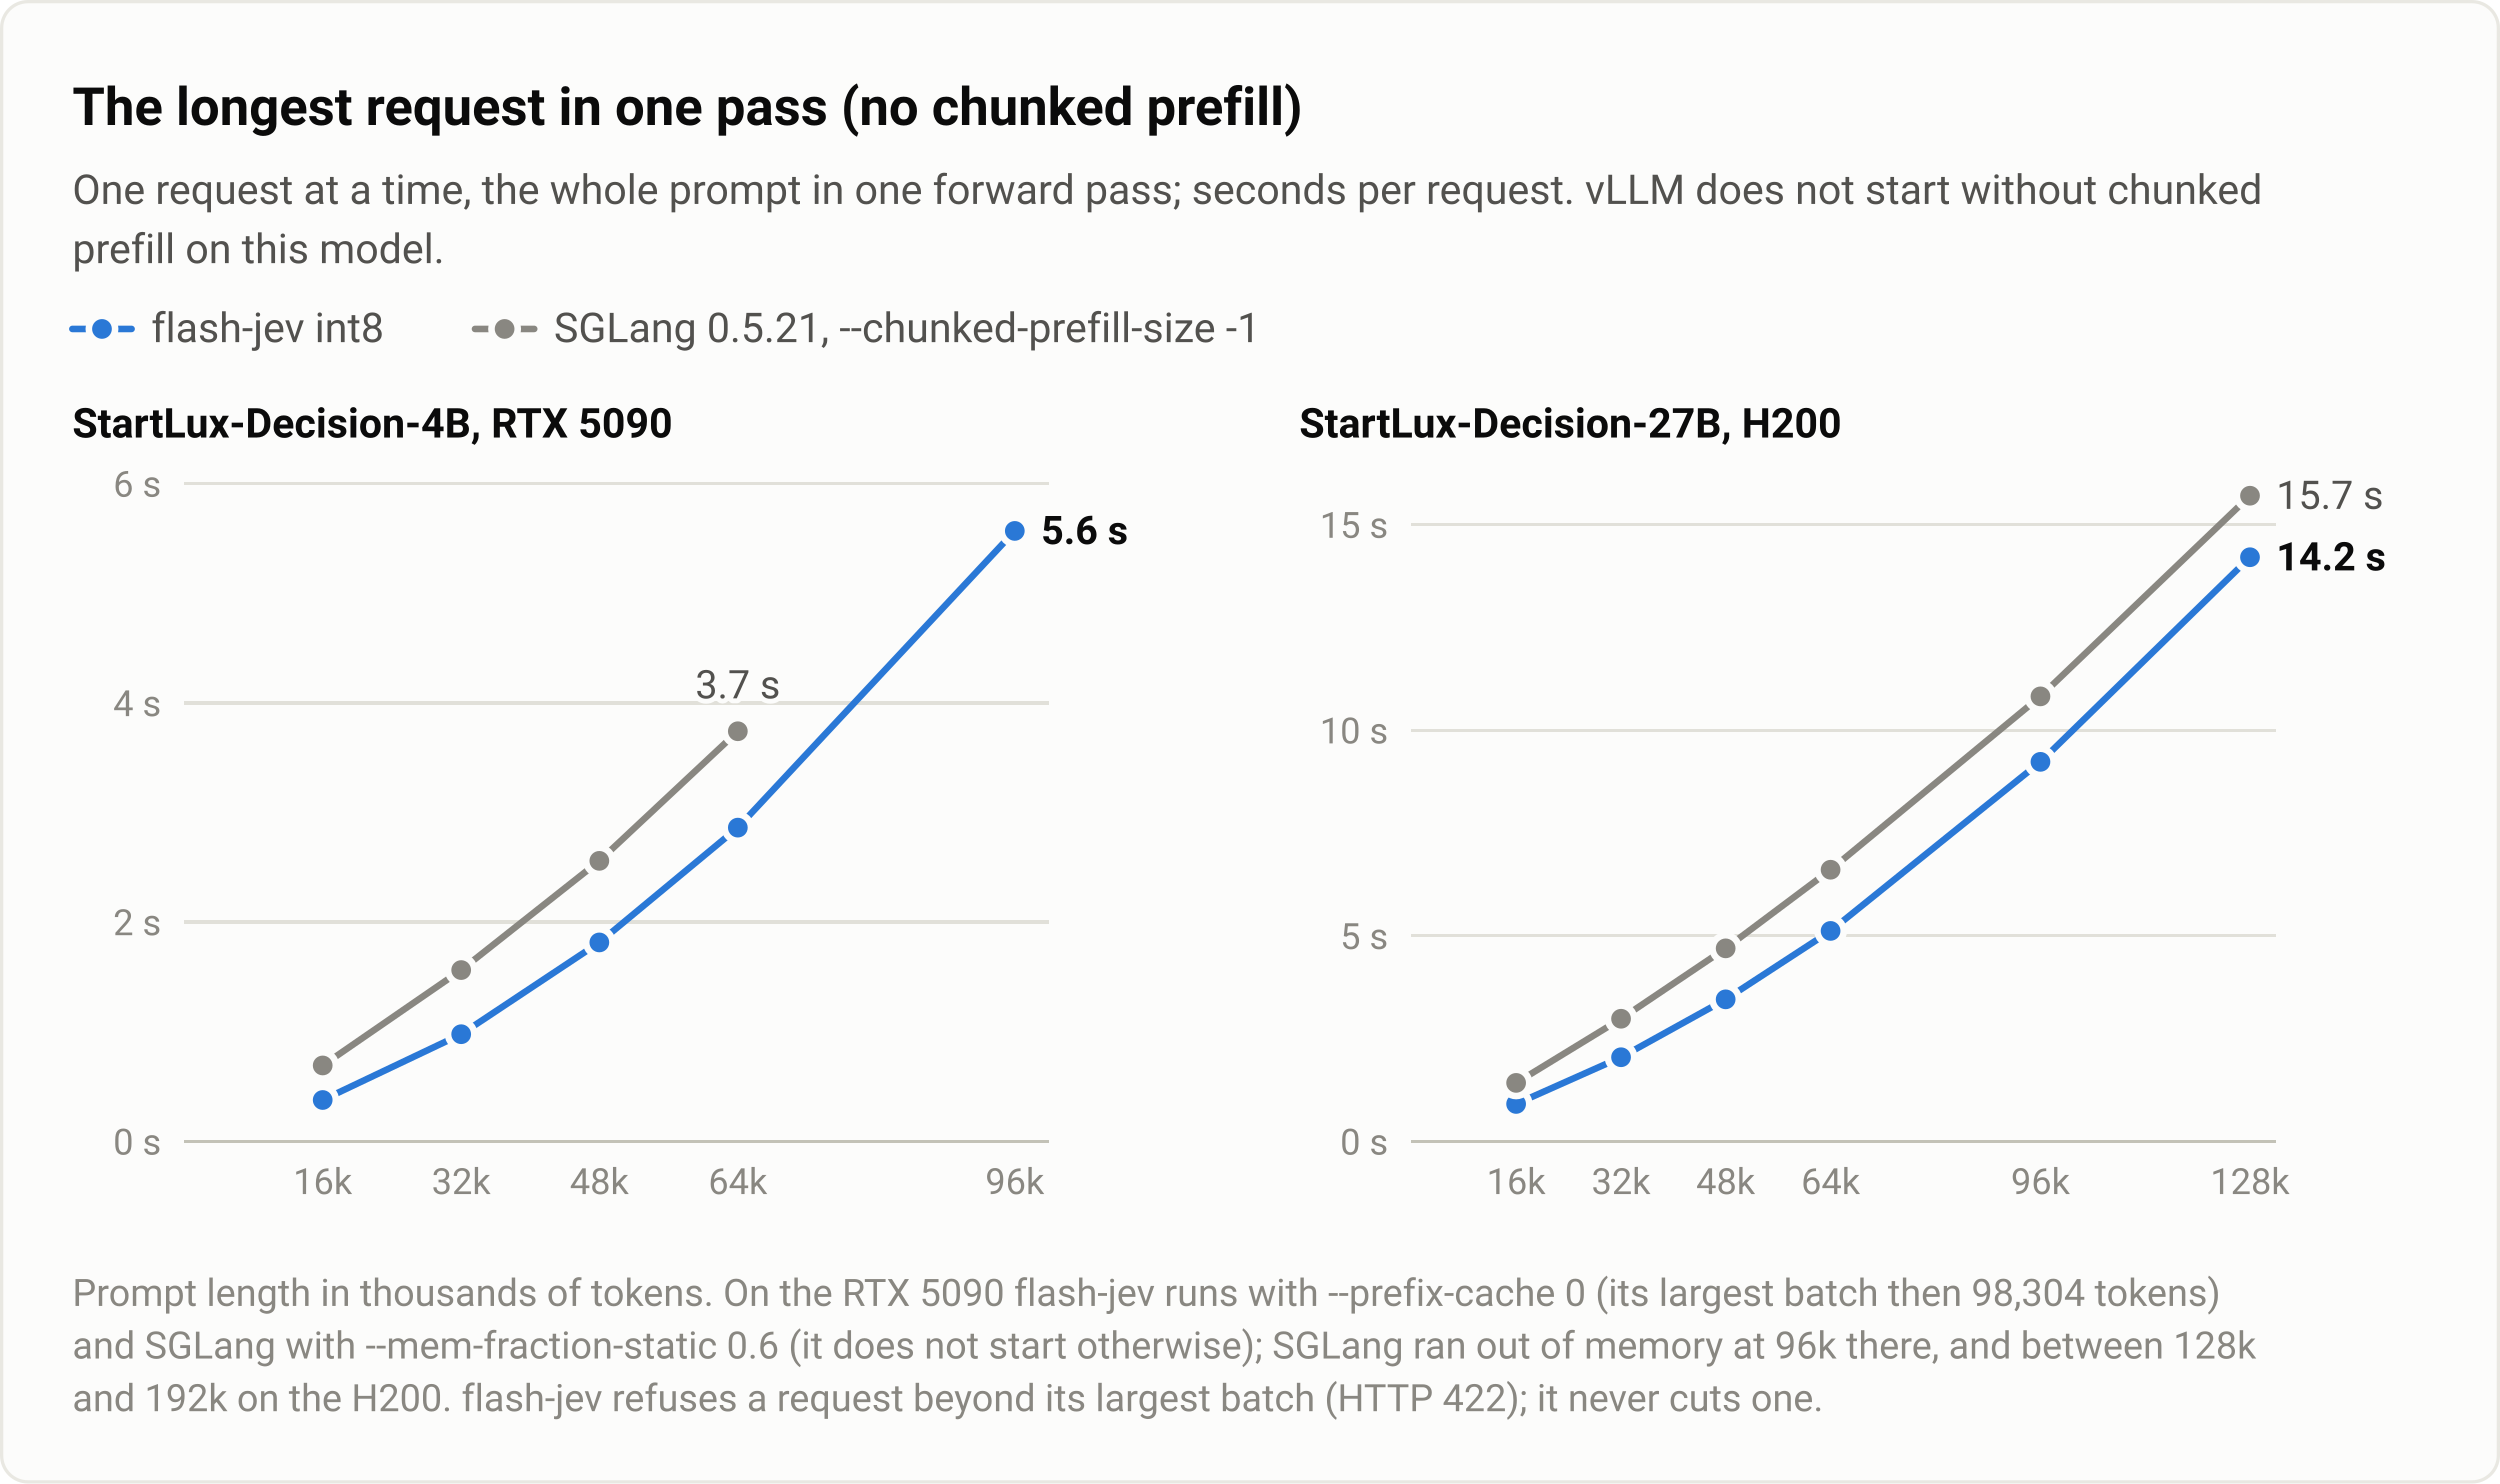
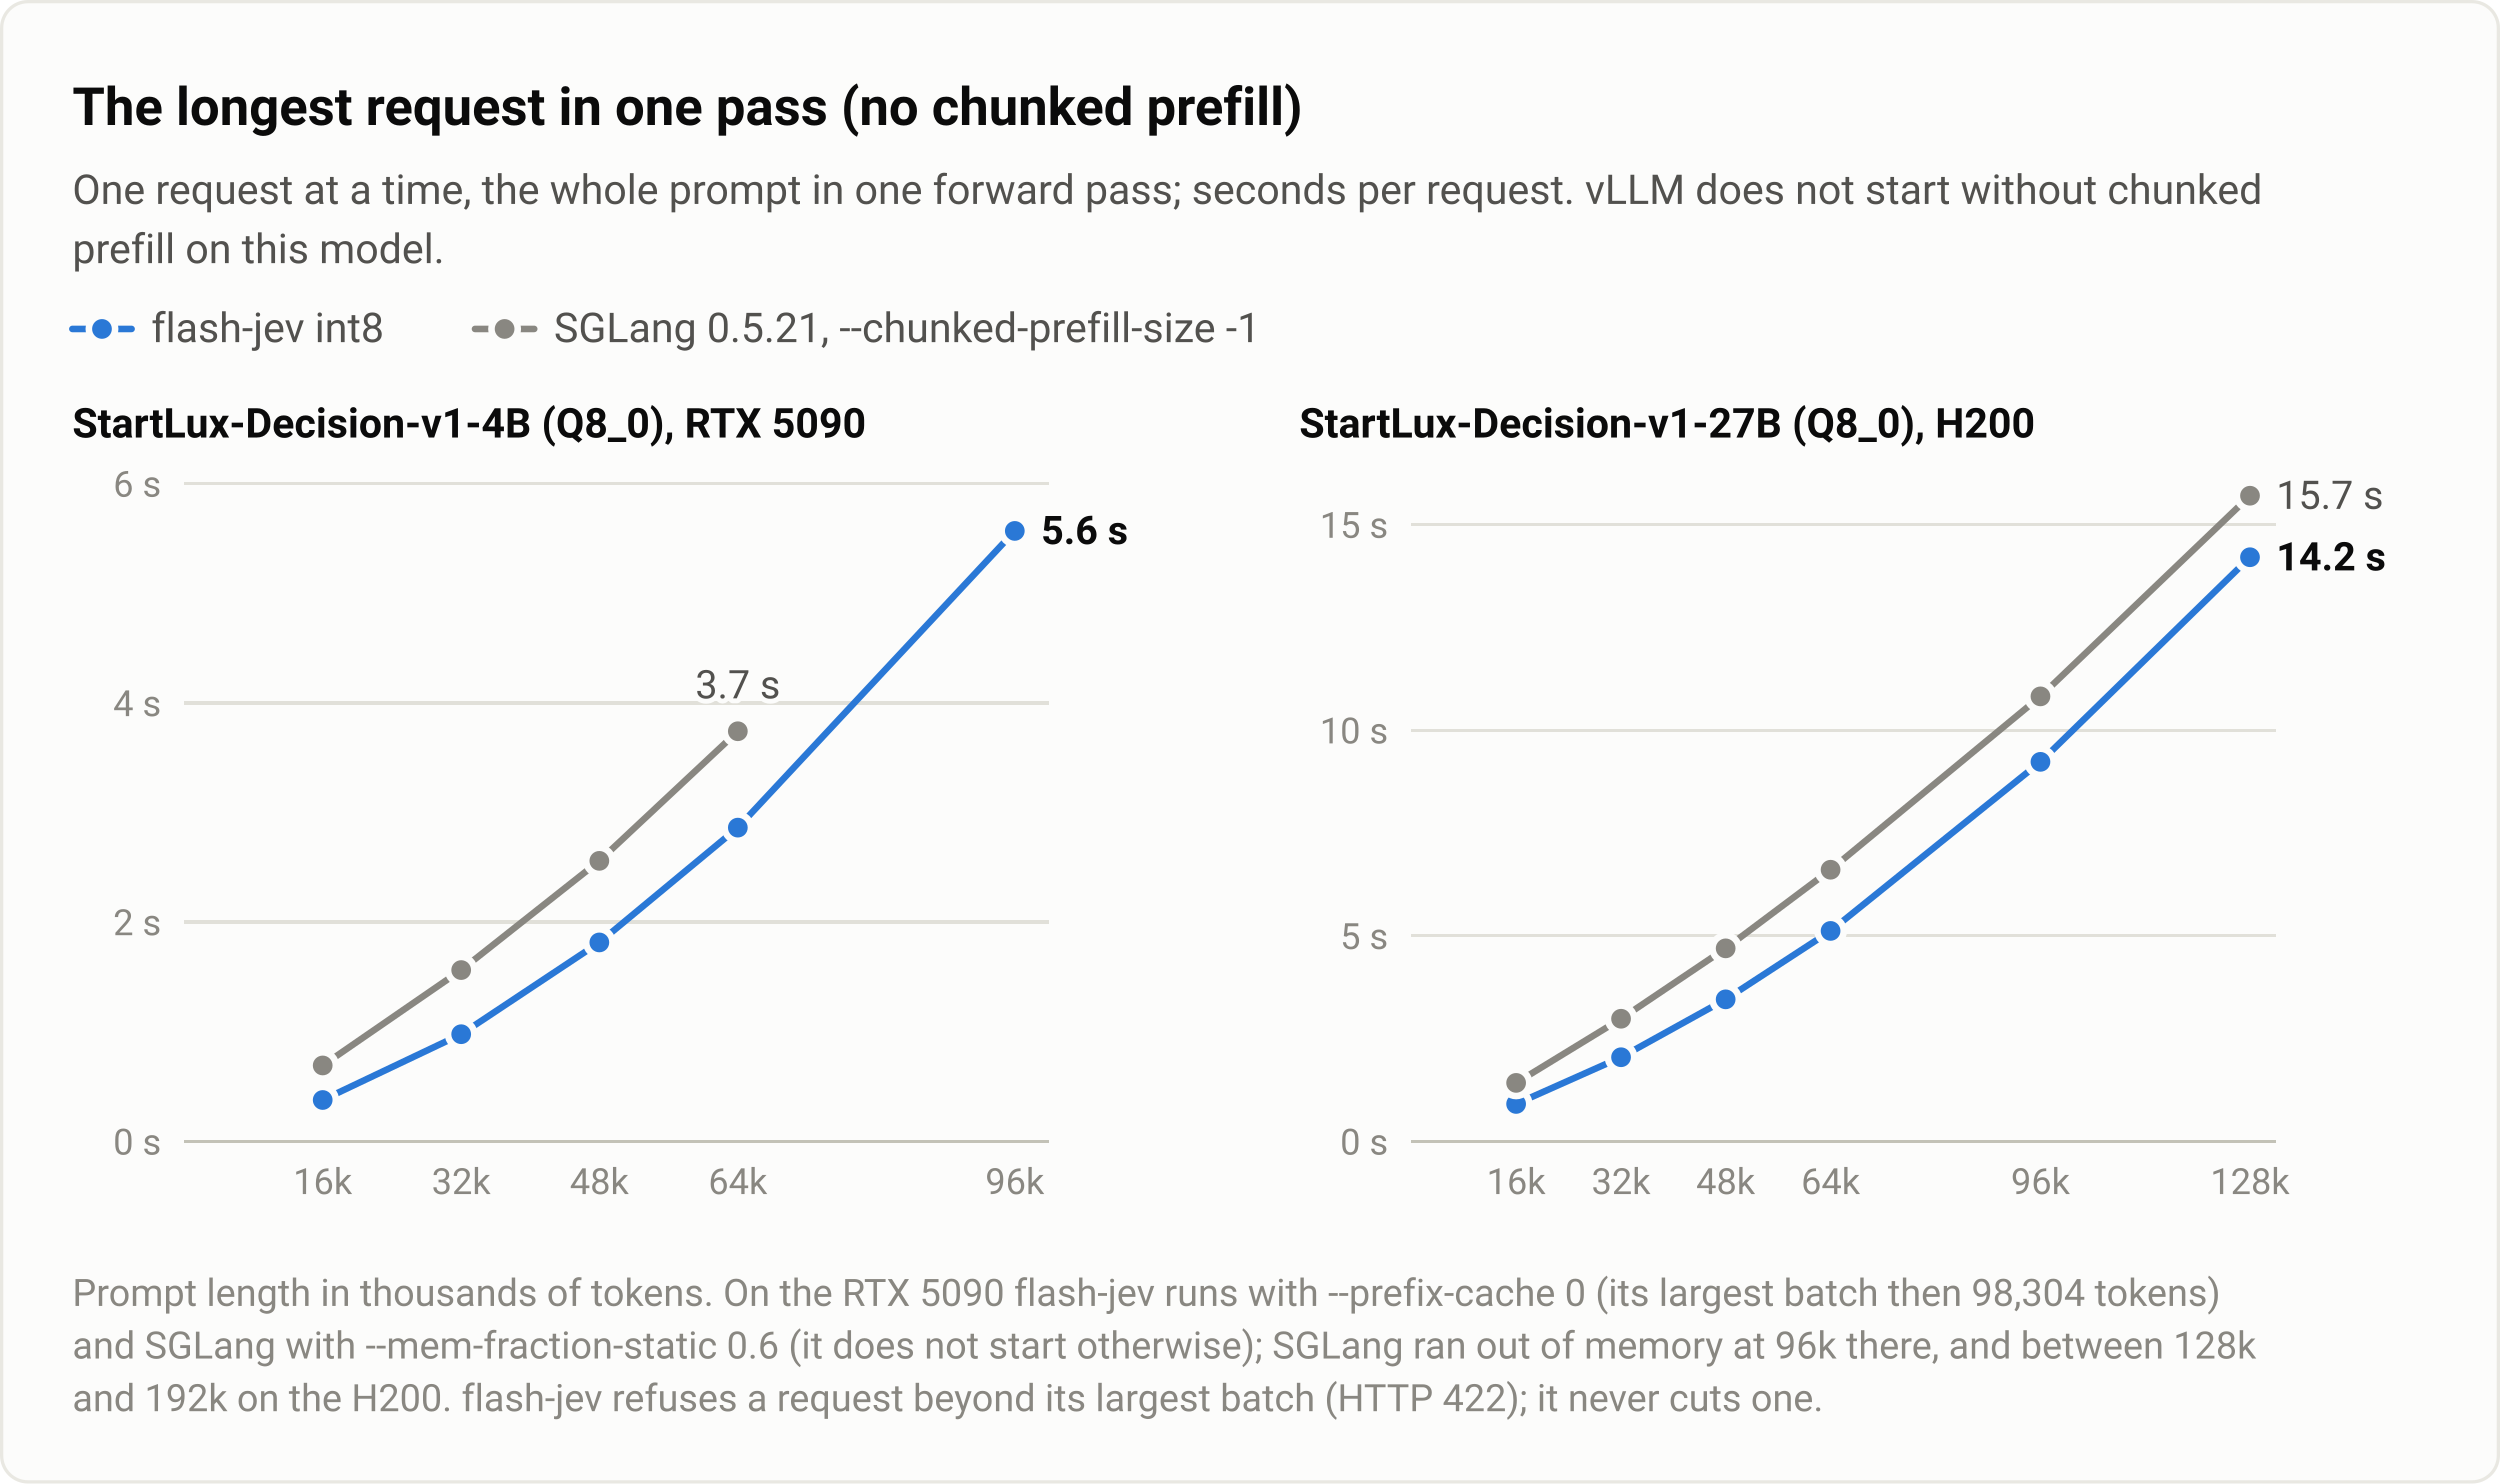
<svg xmlns="http://www.w3.org/2000/svg" width="760" height="451" viewBox="0 0 760 451" role="img" aria-labelledby="title desc" font-family="system-ui, -apple-system, 'Segoe UI', Roboto, 'Helvetica Neue', Arial, sans-serif">
  <rect x="0.5" y="0.5" width="759" height="450" rx="8" fill="#fcfcfb" stroke="#e9e8e2" />
  <text x="22.0" y="38.0" font-size="16" fill="#0b0b0b" text-anchor="start" font-weight="600">The longest request in one pass (no chunked prefill)</text>
  <text x="22.0" y="62.0" font-size="12.5" fill="#52514e" text-anchor="start" font-weight="400">One request at a time, the whole prompt in one forward pass; seconds per request. vLLM does not start without chunked</text>
  <text x="22.0" y="80.0" font-size="12.5" fill="#52514e" text-anchor="start" font-weight="400">prefill on this model.</text>
  <line x1="22.0" y1="100.0" x2="40.0" y2="100.0" stroke="#2a78d6" stroke-width="2" stroke-linecap="round" />
  <circle cx="31.0" cy="100.0" r="4" fill="#2a78d6" stroke="#fcfcfb" stroke-width="2" />
  <text x="46.0" y="104.0" font-size="12.5" fill="#52514e" text-anchor="start" font-weight="400">flash-jev int8</text>
  <line x1="144.4" y1="100.0" x2="162.4" y2="100.0" stroke="#898781" stroke-width="2" stroke-linecap="round" />
  <circle cx="153.4" cy="100.0" r="4" fill="#898781" stroke="#fcfcfb" stroke-width="2" />
  <text x="168.4" y="104.0" font-size="12.5" fill="#52514e" text-anchor="start" font-weight="400">SGLang 0.5.21, --chunked-prefill-size -1</text>
-   <text x="22.0" y="133.0" font-size="12.5" fill="#0b0b0b" text-anchor="start" font-weight="600">StartLux-Decision-4B, RTX 5090</text>
+   <text x="22.0" y="133.0" font-size="12.5" fill="#0b0b0b" text-anchor="start" font-weight="600">StartLux-Decision-v1-4B (Q8_0), RTX 5090</text>
  <text x="49.0" y="351.0" font-size="11" fill="#898781" text-anchor="end" font-weight="400" style="font-variant-numeric: tabular-nums">0 s</text>
  <line x1="56.0" y1="280.3" x2="319.0" y2="280.3" stroke="#e1e0d9" stroke-width="1" shape-rendering="crispEdges" />
  <text x="49.0" y="284.3" font-size="11" fill="#898781" text-anchor="end" font-weight="400" style="font-variant-numeric: tabular-nums">2 s</text>
  <line x1="56.0" y1="213.7" x2="319.0" y2="213.7" stroke="#e1e0d9" stroke-width="1" shape-rendering="crispEdges" />
  <text x="49.0" y="217.7" font-size="11" fill="#898781" text-anchor="end" font-weight="400" style="font-variant-numeric: tabular-nums">4 s</text>
  <line x1="56.0" y1="147.0" x2="319.0" y2="147.0" stroke="#e1e0d9" stroke-width="1" shape-rendering="crispEdges" />
  <text x="49.0" y="151.0" font-size="11" fill="#898781" text-anchor="end" font-weight="400" style="font-variant-numeric: tabular-nums">6 s</text>
  <line x1="56.0" y1="347.0" x2="319.0" y2="347.0" stroke="#c3c2b7" stroke-width="1" shape-rendering="crispEdges" />
  <text x="98.1" y="363.0" font-size="11" fill="#898781" text-anchor="middle" font-weight="400" style="font-variant-numeric: tabular-nums">16k</text>
  <text x="140.2" y="363.0" font-size="11" fill="#898781" text-anchor="middle" font-weight="400" style="font-variant-numeric: tabular-nums">32k</text>
  <text x="182.2" y="363.0" font-size="11" fill="#898781" text-anchor="middle" font-weight="400" style="font-variant-numeric: tabular-nums">48k</text>
  <text x="224.3" y="363.0" font-size="11" fill="#898781" text-anchor="middle" font-weight="400" style="font-variant-numeric: tabular-nums">64k</text>
  <text x="308.5" y="363.0" font-size="11" fill="#898781" text-anchor="middle" font-weight="400" style="font-variant-numeric: tabular-nums">96k</text>
  <path d="M98.1,334.4 L140.2,314.4 L182.2,286.5 L224.3,251.6 L308.5,161.4" fill="none" stroke="#2a78d6" stroke-width="2" stroke-linejoin="round" stroke-linecap="round" />
  <circle cx="98.1" cy="334.4" r="4" fill="#2a78d6" stroke="#fcfcfb" stroke-width="2" />
  <circle cx="140.2" cy="314.4" r="4" fill="#2a78d6" stroke="#fcfcfb" stroke-width="2" />
  <circle cx="182.2" cy="286.5" r="4" fill="#2a78d6" stroke="#fcfcfb" stroke-width="2" />
  <circle cx="224.3" cy="251.6" r="4" fill="#2a78d6" stroke="#fcfcfb" stroke-width="2" />
  <circle cx="308.5" cy="161.4" r="4" fill="#2a78d6" stroke="#fcfcfb" stroke-width="2" />
  <path d="M98.1,323.9 L140.2,294.9 L182.2,261.7 L224.3,222.3" fill="none" stroke="#898781" stroke-width="2" stroke-linejoin="round" stroke-linecap="round" />
  <circle cx="98.1" cy="323.9" r="4" fill="#898781" stroke="#fcfcfb" stroke-width="2" />
  <circle cx="140.2" cy="294.9" r="4" fill="#898781" stroke="#fcfcfb" stroke-width="2" />
  <circle cx="182.2" cy="261.7" r="4" fill="#898781" stroke="#fcfcfb" stroke-width="2" />
  <circle cx="224.3" cy="222.3" r="4" fill="#898781" stroke="#fcfcfb" stroke-width="2" />
  <text x="316.5" y="165.4" font-size="12" fill="#0b0b0b" text-anchor="start" font-weight="600" style="font-variant-numeric: tabular-nums" stroke="#fcfcfb" stroke-width="3" stroke-linejoin="round" paint-order="stroke">5.6 s</text>
  <text x="224.3" y="212.3" font-size="12" fill="#52514e" text-anchor="middle" font-weight="400" style="font-variant-numeric: tabular-nums" stroke="#fcfcfb" stroke-width="3" stroke-linejoin="round" paint-order="stroke">3.7 s</text>
-   <text x="395.0" y="133.0" font-size="12.5" fill="#0b0b0b" text-anchor="start" font-weight="600">StartLux-Decision-27B, H200</text>
+   <text x="395.0" y="133.0" font-size="12.5" fill="#0b0b0b" text-anchor="start" font-weight="600">StartLux-Decision-v1-27B (Q8_0), H200</text>
  <text x="422.0" y="351.0" font-size="11" fill="#898781" text-anchor="end" font-weight="400" style="font-variant-numeric: tabular-nums">0 s</text>
  <line x1="429.0" y1="284.5" x2="692.0" y2="284.5" stroke="#e1e0d9" stroke-width="1" shape-rendering="crispEdges" />
  <text x="422.0" y="288.5" font-size="11" fill="#898781" text-anchor="end" font-weight="400" style="font-variant-numeric: tabular-nums">5 s</text>
  <line x1="429.0" y1="222.0" x2="692.0" y2="222.0" stroke="#e1e0d9" stroke-width="1" shape-rendering="crispEdges" />
  <text x="422.0" y="226.0" font-size="11" fill="#898781" text-anchor="end" font-weight="400" style="font-variant-numeric: tabular-nums">10 s</text>
  <line x1="429.0" y1="159.5" x2="692.0" y2="159.5" stroke="#e1e0d9" stroke-width="1" shape-rendering="crispEdges" />
  <text x="422.0" y="163.5" font-size="11" fill="#898781" text-anchor="end" font-weight="400" style="font-variant-numeric: tabular-nums">15 s</text>
  <line x1="429.0" y1="347.0" x2="692.0" y2="347.0" stroke="#c3c2b7" stroke-width="1" shape-rendering="crispEdges" />
  <text x="460.9" y="363.0" font-size="11" fill="#898781" text-anchor="middle" font-weight="400" style="font-variant-numeric: tabular-nums">16k</text>
  <text x="492.8" y="363.0" font-size="11" fill="#898781" text-anchor="middle" font-weight="400" style="font-variant-numeric: tabular-nums">32k</text>
  <text x="524.6" y="363.0" font-size="11" fill="#898781" text-anchor="middle" font-weight="400" style="font-variant-numeric: tabular-nums">48k</text>
  <text x="556.5" y="363.0" font-size="11" fill="#898781" text-anchor="middle" font-weight="400" style="font-variant-numeric: tabular-nums">64k</text>
  <text x="620.3" y="363.0" font-size="11" fill="#898781" text-anchor="middle" font-weight="400" style="font-variant-numeric: tabular-nums">96k</text>
  <text x="684.0" y="363.0" font-size="11" fill="#898781" text-anchor="middle" font-weight="400" style="font-variant-numeric: tabular-nums">128k</text>
  <path d="M460.9,335.6 L492.8,321.4 L524.6,303.8 L556.5,283.0 L620.3,231.6 L684.0,169.4" fill="none" stroke="#2a78d6" stroke-width="2" stroke-linejoin="round" stroke-linecap="round" />
  <circle cx="460.9" cy="335.6" r="4" fill="#2a78d6" stroke="#fcfcfb" stroke-width="2" />
  <circle cx="492.8" cy="321.4" r="4" fill="#2a78d6" stroke="#fcfcfb" stroke-width="2" />
  <circle cx="524.6" cy="303.8" r="4" fill="#2a78d6" stroke="#fcfcfb" stroke-width="2" />
  <circle cx="556.5" cy="283.0" r="4" fill="#2a78d6" stroke="#fcfcfb" stroke-width="2" />
  <circle cx="620.3" cy="231.6" r="4" fill="#2a78d6" stroke="#fcfcfb" stroke-width="2" />
  <circle cx="684.0" cy="169.4" r="4" fill="#2a78d6" stroke="#fcfcfb" stroke-width="2" />
  <path d="M460.9,329.2 L492.8,309.7 L524.6,288.3 L556.5,264.4 L620.3,211.7 L684.0,150.7" fill="none" stroke="#898781" stroke-width="2" stroke-linejoin="round" stroke-linecap="round" />
  <circle cx="460.9" cy="329.2" r="4" fill="#898781" stroke="#fcfcfb" stroke-width="2" />
  <circle cx="492.8" cy="309.7" r="4" fill="#898781" stroke="#fcfcfb" stroke-width="2" />
  <circle cx="524.6" cy="288.3" r="4" fill="#898781" stroke="#fcfcfb" stroke-width="2" />
  <circle cx="556.5" cy="264.4" r="4" fill="#898781" stroke="#fcfcfb" stroke-width="2" />
  <circle cx="620.3" cy="211.7" r="4" fill="#898781" stroke="#fcfcfb" stroke-width="2" />
  <circle cx="684.0" cy="150.7" r="4" fill="#898781" stroke="#fcfcfb" stroke-width="2" />
  <text x="692.0" y="173.4" font-size="12" fill="#0b0b0b" text-anchor="start" font-weight="600" style="font-variant-numeric: tabular-nums" stroke="#fcfcfb" stroke-width="3" stroke-linejoin="round" paint-order="stroke">14.2 s</text>
  <text x="692.0" y="154.7" font-size="12" fill="#52514e" text-anchor="start" font-weight="400" style="font-variant-numeric: tabular-nums" stroke="#fcfcfb" stroke-width="3" stroke-linejoin="round" paint-order="stroke">15.7 s</text>
  <text x="22.0" y="397.0" font-size="11.5" fill="#898781" text-anchor="start" font-weight="400">Prompt length in thousands of tokens. On the RTX 5090 flash-jev runs with --prefix-cache 0 (its largest batch then 98,304 tokens)</text>
  <text x="22.0" y="413.0" font-size="11.5" fill="#898781" text-anchor="start" font-weight="400">and SGLang with --mem-fraction-static 0.6 (it does not start otherwise); SGLang ran out of memory at 96k there, and between 128k</text>
  <text x="22.0" y="429.0" font-size="11.5" fill="#898781" text-anchor="start" font-weight="400">and 192k on the H200. flash-jev refuses a request beyond its largest batch (HTTP 422); it never cuts one.</text>
</svg>
